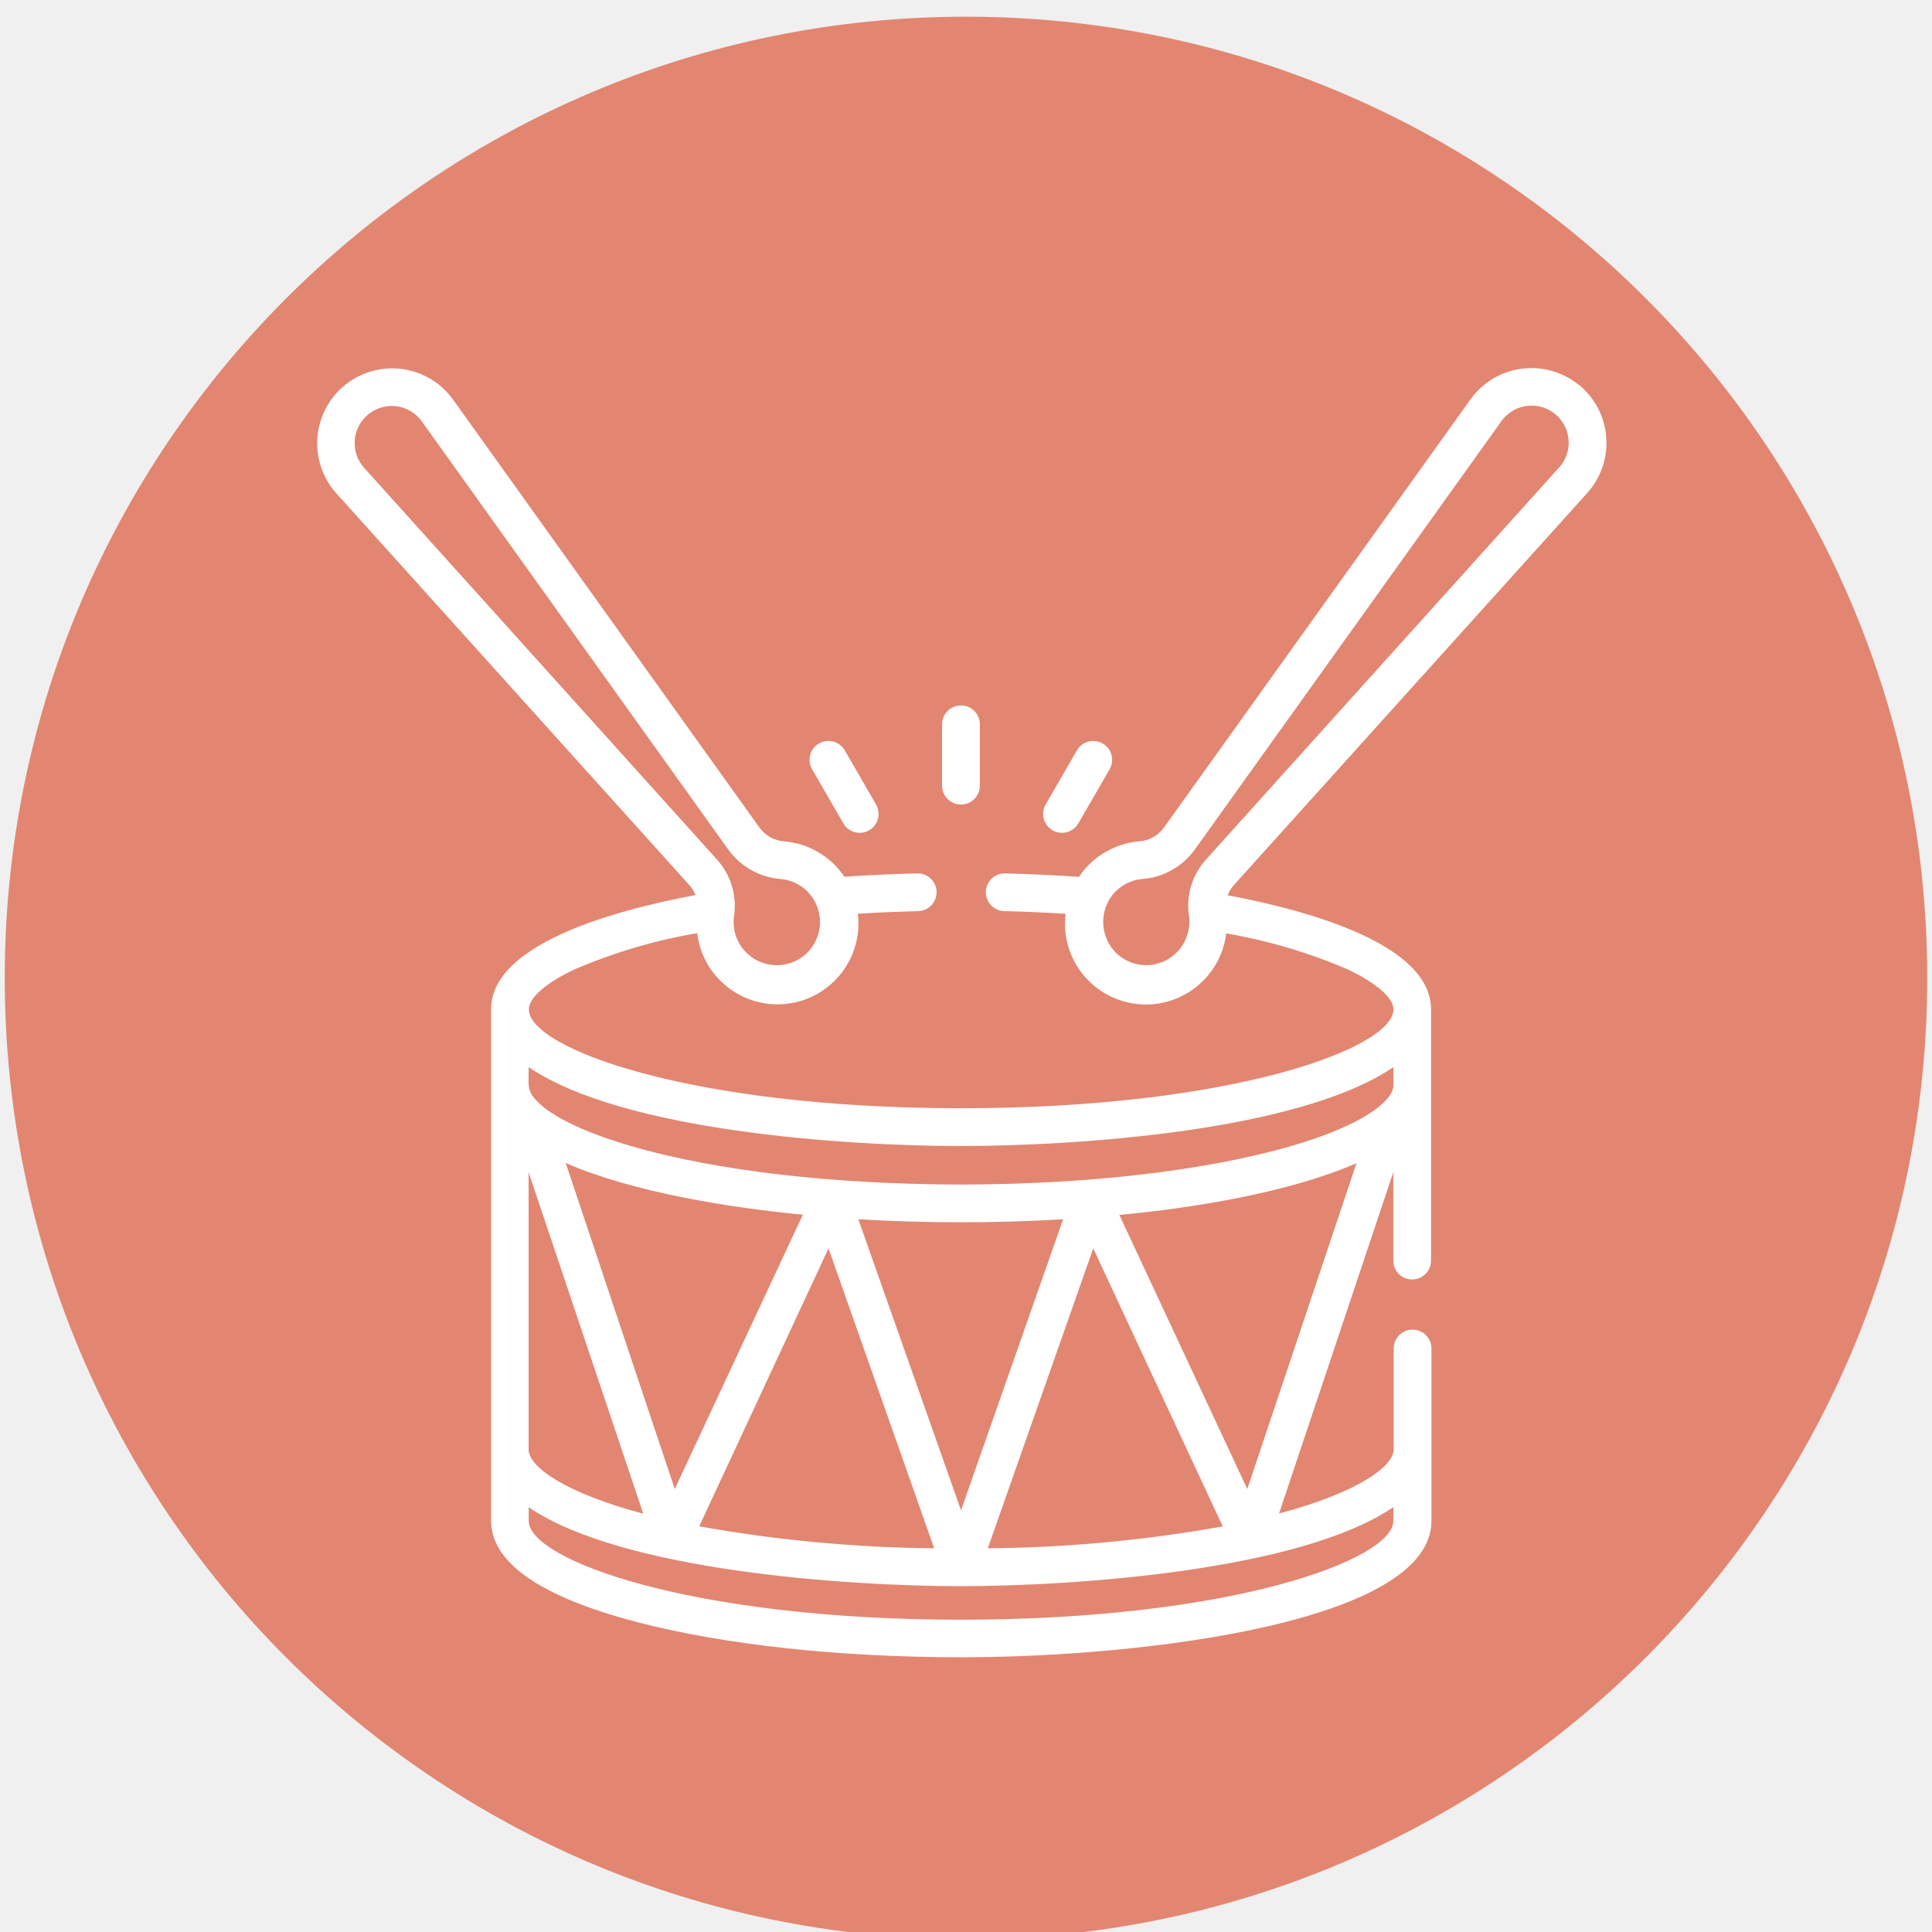
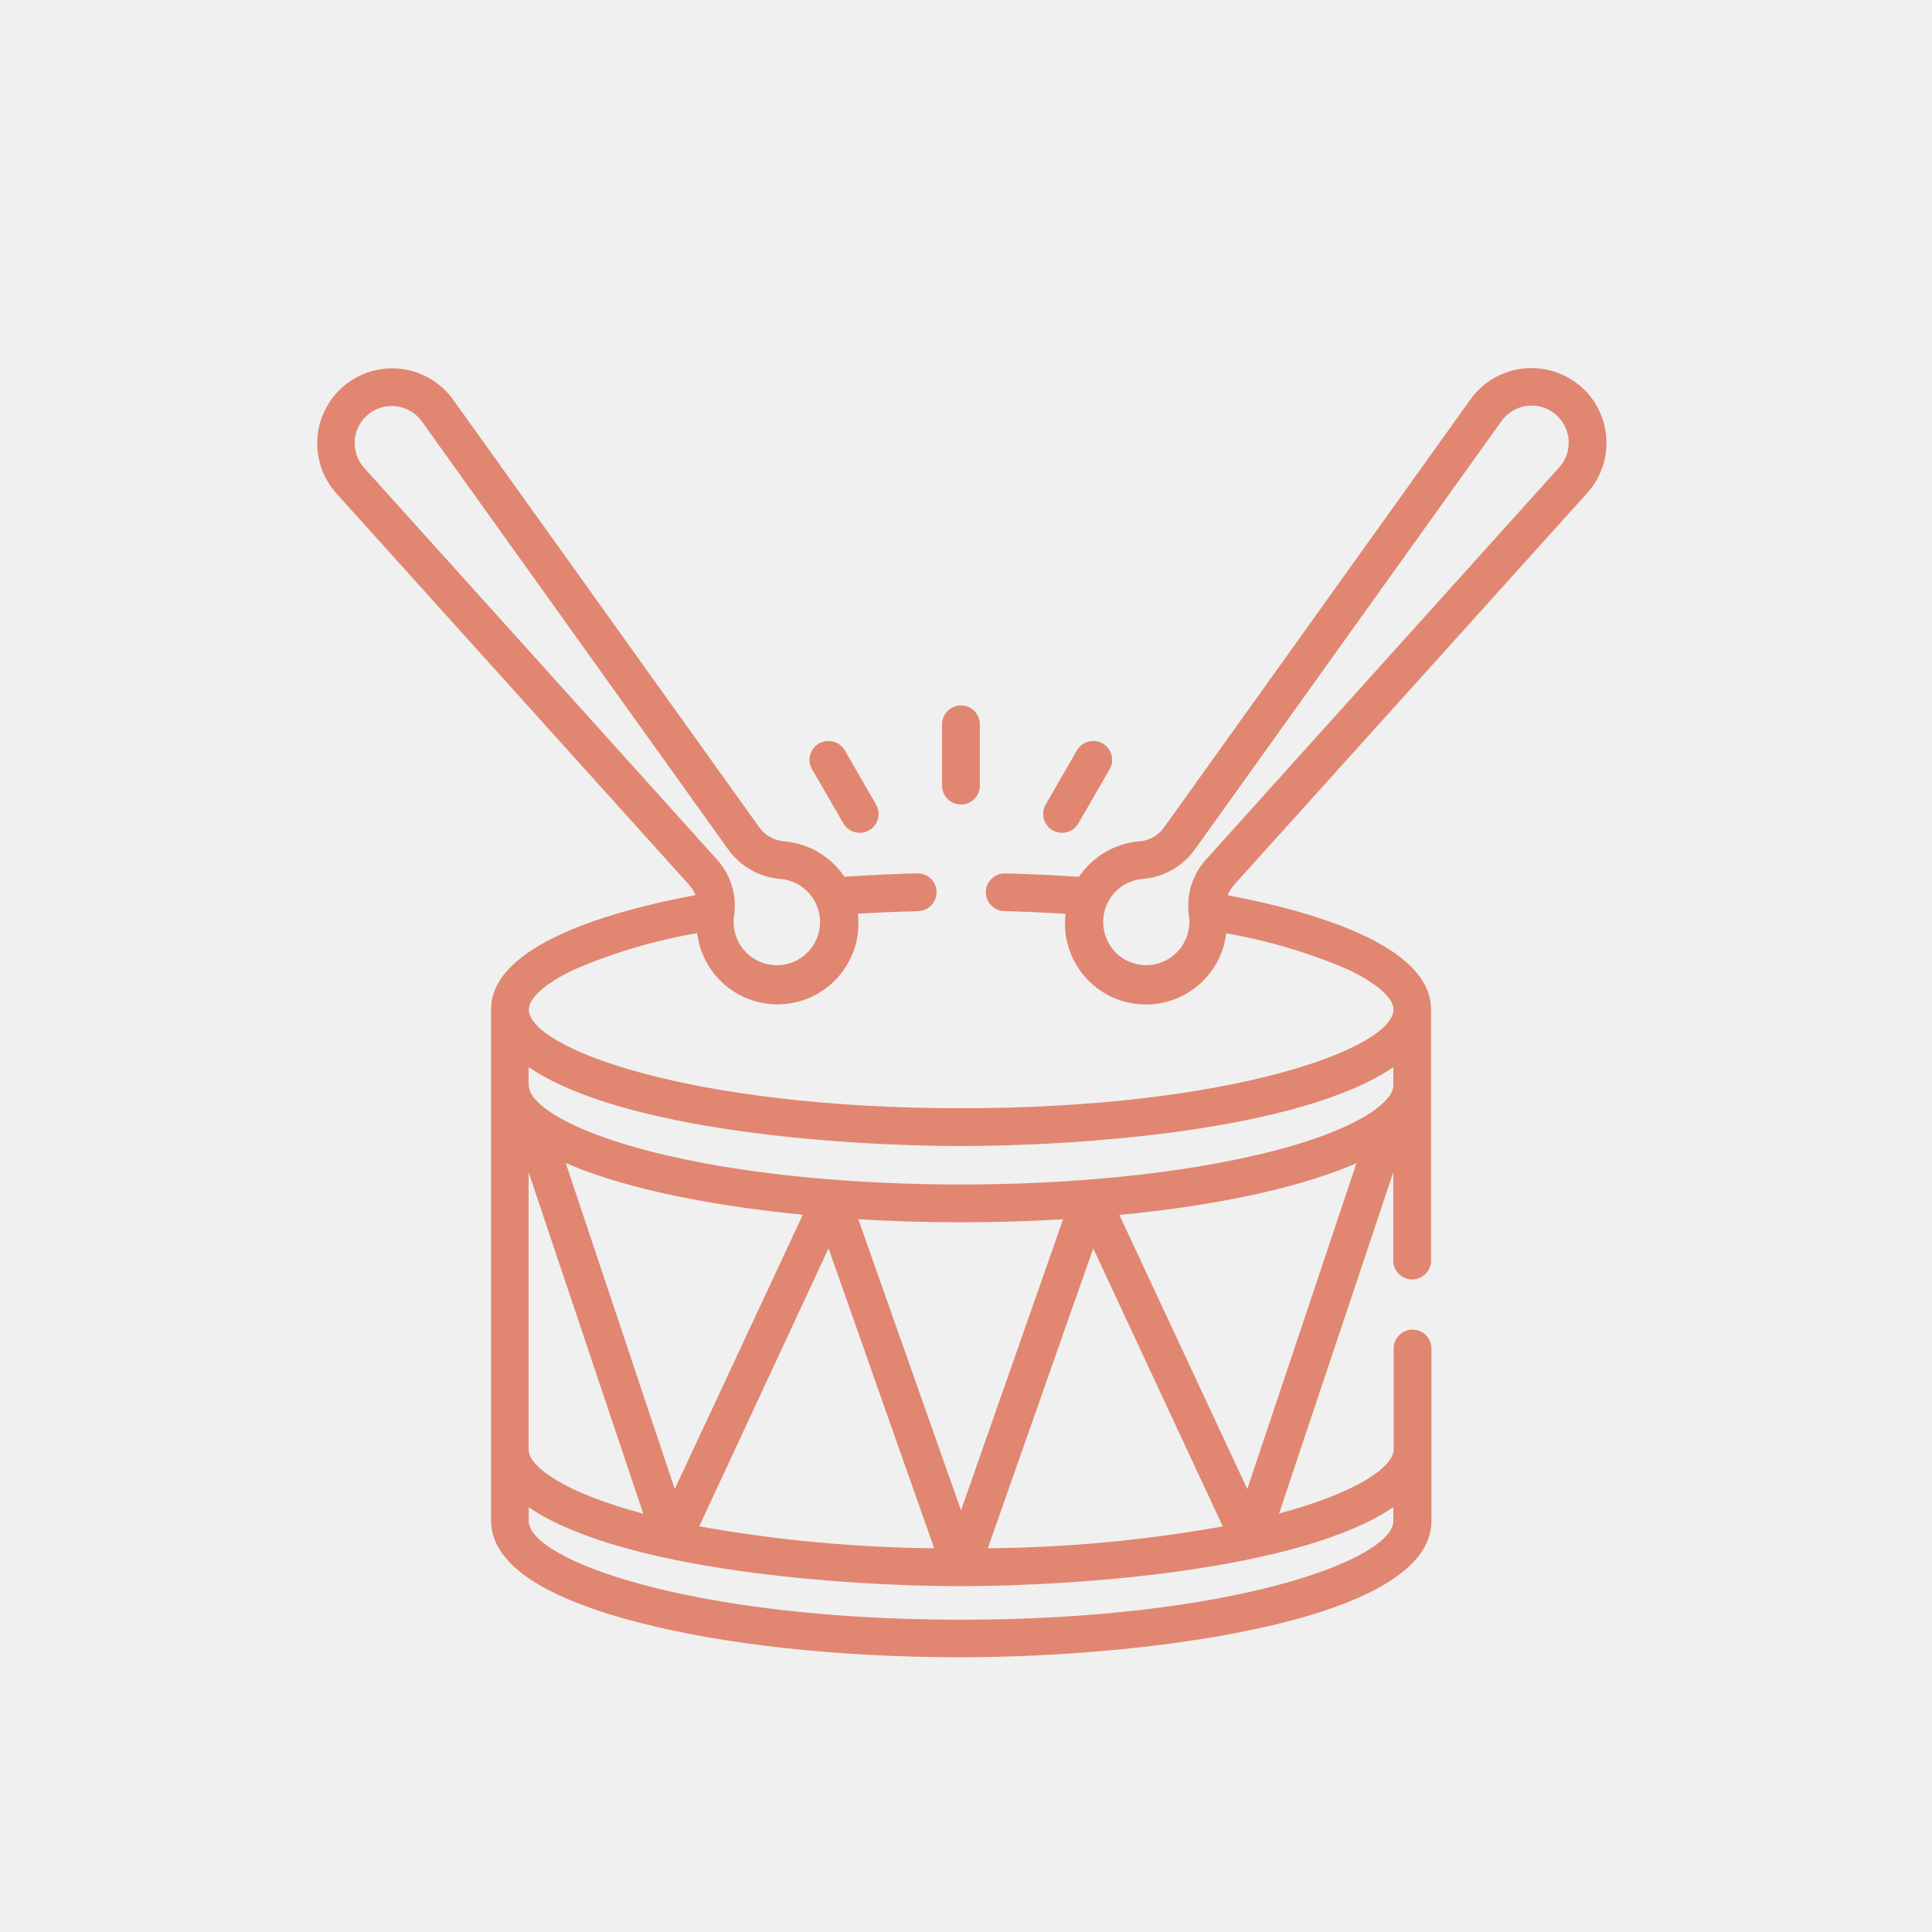
<svg xmlns="http://www.w3.org/2000/svg" id="Calque_1" data-name="Calque 1" viewBox="0 0 283.46 283.46">
  <defs>
-     <style>.cls-1{fill:#e28671;}.cls-2{fill:#fff;}</style>
+     <style>.cls-1{fill:#e18671;}</style>
  </defs>
-   <circle class="cls-1" cx="141.73" cy="143.48" r="141.03" />
-   <path class="cls-2" d="M231.57,56.42a11,11,0,0,0-15.81,2.16l-45,62.86h0a4.9,4.9,0,0,1-3.61,2,11.88,11.88,0,0,0-8.75,5.06l-.1.15c-3.47-.24-7.05-.41-10.67-.5a2.77,2.77,0,1,0-.14,5.53c3,.08,6,.21,8.85.39a11.87,11.87,0,0,0,23.57,2.87,79.2,79.2,0,0,1,17.88,5.31c4.17,2,6.66,4.15,6.66,5.85,0,5.69-23.7,14.5-63.43,14.5s-63.43-8.79-63.43-14.5c0-1.7,2.5-3.9,6.7-5.87a79.46,79.46,0,0,1,18-5.32,11.87,11.87,0,0,0,23.57-2.85c2.89-.18,5.86-.3,8.85-.38a2.77,2.77,0,1,0-.14-5.54c-3.62.09-7.2.26-10.67.5l-.1-.14a11.85,11.85,0,0,0-8.75-5.06,4.9,4.9,0,0,1-3.61-2l-45-62.86A11,11,0,1,0,49.29,72.32l51.76,57.44a5.23,5.23,0,0,1,1,1.56c-12.26,2.3-30,7.26-30,16.78v75c0,6.17,7.22,11.18,21.46,14.9,12.72,3.32,29.6,5.15,47.51,5.15,26.59,0,69-5.12,69-20V197.85a2.77,2.77,0,0,0-5.54,0v14.81c0,2.47-5.21,6.31-16.82,9.4L204.42,172v12.95a2.77,2.77,0,1,0,5.54,0V148.1c0-9.49-17.65-14.45-29.84-16.75a4.94,4.94,0,0,1,1-1.59l51.77-57.44a11,11,0,0,0-1.28-15.9ZM53.4,68.61a5.44,5.44,0,1,1,8.47-6.81l45,62.87h0a10.44,10.44,0,0,0,7.64,4.29,6.34,6.34,0,1,1-6.78,5.22,10.14,10.14,0,0,0-2.59-8.13ZM83,170.63c9.86,4.31,24,6.55,34.79,7.59L99,218.47ZM77.56,172l16.82,50.09c-11.61-3.09-16.82-6.93-16.82-9.4Zm44,11.16,15.5,44a205.78,205.78,0,0,1-34.47-3.22Zm4.37-4.27c4.88.29,9.92.44,15.05.44s10.17-.15,15-.44L141,221.6Zm34.47,4.27,19,40.79a204.79,204.79,0,0,1-34.47,3.21Zm3.83-4.91c10.77-1,24.93-3.28,34.79-7.59L183,218.47ZM141,168.14c16.94,0,49.68-2.18,63.43-11.57v2.69c0,1.26-1.28,2.42-2.22,3.2-2.59,2.06-7.51,4.35-15.1,6.33-14.15,3.69-31.54,5-46.11,5s-32-1.28-46.11-5c-7.58-2-12.51-4.27-15.1-6.32-2.62-2.21-2.22-2.69-2.22-5.9,13.64,9.31,46.05,11.57,63.43,11.57Zm63.43,53v2c0,5.7-23.74,14.5-63.43,14.5s-63.43-8.79-63.43-14.5v-2c13.68,9.34,46.79,11.58,63.41,11.58h0C157.64,232.71,190.75,230.46,204.42,221.13ZM228.73,68.61,177,126.05a10.16,10.16,0,0,0-2.62,7.87,6.5,6.5,0,0,1-1.28,5.32,6.33,6.33,0,0,1-9.22.7,6.42,6.42,0,0,1-.92-8.27,6.33,6.33,0,0,1,4.67-2.71,10.48,10.48,0,0,0,7.65-4.29h0l45-62.87a5.44,5.44,0,1,1,8.46,6.81Z" />
-   <path class="cls-2" d="M138.22,106.27v9a2.77,2.77,0,1,0,5.54,0v-9a2.77,2.77,0,1,0-5.54,0Z" />
-   <path class="cls-2" d="M120.15,109.09a2.76,2.76,0,0,0-1,3.78l4.52,7.82a2.77,2.77,0,1,0,4.79-2.77l-4.51-7.82A2.78,2.78,0,0,0,120.15,109.09Z" />
-   <path class="cls-2" d="M158,110.1l-4.51,7.82a2.77,2.77,0,1,0,4.79,2.77l4.52-7.82a2.77,2.77,0,0,0-4.8-2.77Z" />
+   <path class="cls-1" d="M231.57,56.42a11,11,0,0,0-15.81,2.16l-45,62.86h0a4.9,4.9,0,0,1-3.61,2,11.88,11.88,0,0,0-8.75,5.06l-.1.15c-3.47-.24-7.05-.41-10.67-.5a2.77,2.77,0,1,0-.14,5.53c3,.08,6,.21,8.85.39a11.87,11.87,0,0,0,23.57,2.87,79.2,79.2,0,0,1,17.88,5.31c4.17,2,6.66,4.15,6.66,5.85,0,5.69-23.7,14.5-63.43,14.5s-63.43-8.79-63.43-14.5c0-1.7,2.5-3.9,6.7-5.87a79.46,79.46,0,0,1,18-5.32,11.87,11.87,0,0,0,23.57-2.85c2.89-.18,5.86-.3,8.85-.38a2.77,2.77,0,1,0-.14-5.54c-3.62.09-7.2.26-10.67.5l-.1-.14a11.85,11.85,0,0,0-8.75-5.06,4.9,4.9,0,0,1-3.61-2l-45-62.86A11,11,0,1,0,49.29,72.32l51.76,57.44a5.23,5.23,0,0,1,1,1.56c-12.26,2.3-30,7.26-30,16.78v75c0,6.17,7.22,11.18,21.46,14.9,12.72,3.32,29.6,5.15,47.51,5.15,26.59,0,69-5.12,69-20V197.85a2.77,2.77,0,0,0-5.54,0v14.81c0,2.47-5.21,6.31-16.82,9.4L204.42,172v12.95a2.77,2.77,0,1,0,5.54,0V148.1c0-9.49-17.65-14.45-29.84-16.75a4.94,4.94,0,0,1,1-1.59l51.77-57.44a11,11,0,0,0-1.28-15.9ZM53.4,68.61a5.44,5.44,0,1,1,8.47-6.81l45,62.87h0a10.44,10.44,0,0,0,7.64,4.29,6.34,6.34,0,1,1-6.78,5.22,10.14,10.14,0,0,0-2.59-8.13ZM83,170.63c9.86,4.31,24,6.55,34.79,7.59L99,218.47ZM77.56,172l16.82,50.09c-11.61-3.09-16.82-6.93-16.82-9.4Zm44,11.16,15.5,44a205.78,205.78,0,0,1-34.47-3.22Zm4.37-4.27c4.88.29,9.92.44,15.05.44s10.17-.15,15-.44L141,221.6Zm34.47,4.27,19,40.79a204.79,204.79,0,0,1-34.47,3.21Zm3.83-4.91c10.77-1,24.93-3.28,34.79-7.59L183,218.47ZM141,168.14c16.94,0,49.68-2.18,63.43-11.57v2.69c0,1.26-1.28,2.42-2.22,3.2-2.59,2.06-7.51,4.35-15.1,6.33-14.15,3.69-31.54,5-46.11,5s-32-1.28-46.11-5c-7.58-2-12.51-4.27-15.1-6.32-2.62-2.21-2.22-2.69-2.22-5.9,13.64,9.31,46.05,11.57,63.43,11.57Zm63.43,53v2c0,5.7-23.74,14.5-63.43,14.5s-63.43-8.79-63.43-14.5v-2c13.68,9.34,46.79,11.58,63.41,11.58h0C157.64,232.71,190.75,230.46,204.42,221.13ZM228.73,68.61,177,126.05a10.16,10.16,0,0,0-2.62,7.87,6.5,6.5,0,0,1-1.28,5.32,6.33,6.33,0,0,1-9.22.7,6.42,6.42,0,0,1-.92-8.27,6.33,6.33,0,0,1,4.67-2.71,10.48,10.48,0,0,0,7.65-4.29h0l45-62.87a5.44,5.44,0,1,1,8.46,6.81Z" />
+   <path class="cls-1" d="M138.22,106.27v9a2.77,2.77,0,1,0,5.54,0v-9a2.77,2.77,0,1,0-5.54,0Z" />
+   <path class="cls-1" d="M120.15,109.09a2.76,2.76,0,0,0-1,3.78l4.52,7.82a2.77,2.77,0,1,0,4.79-2.77l-4.51-7.82A2.78,2.78,0,0,0,120.15,109.09Z" />
+   <path class="cls-1" d="M158,110.1l-4.51,7.82a2.77,2.77,0,1,0,4.79,2.77l4.52-7.82a2.77,2.77,0,0,0-4.8-2.77Z" />
</svg>
